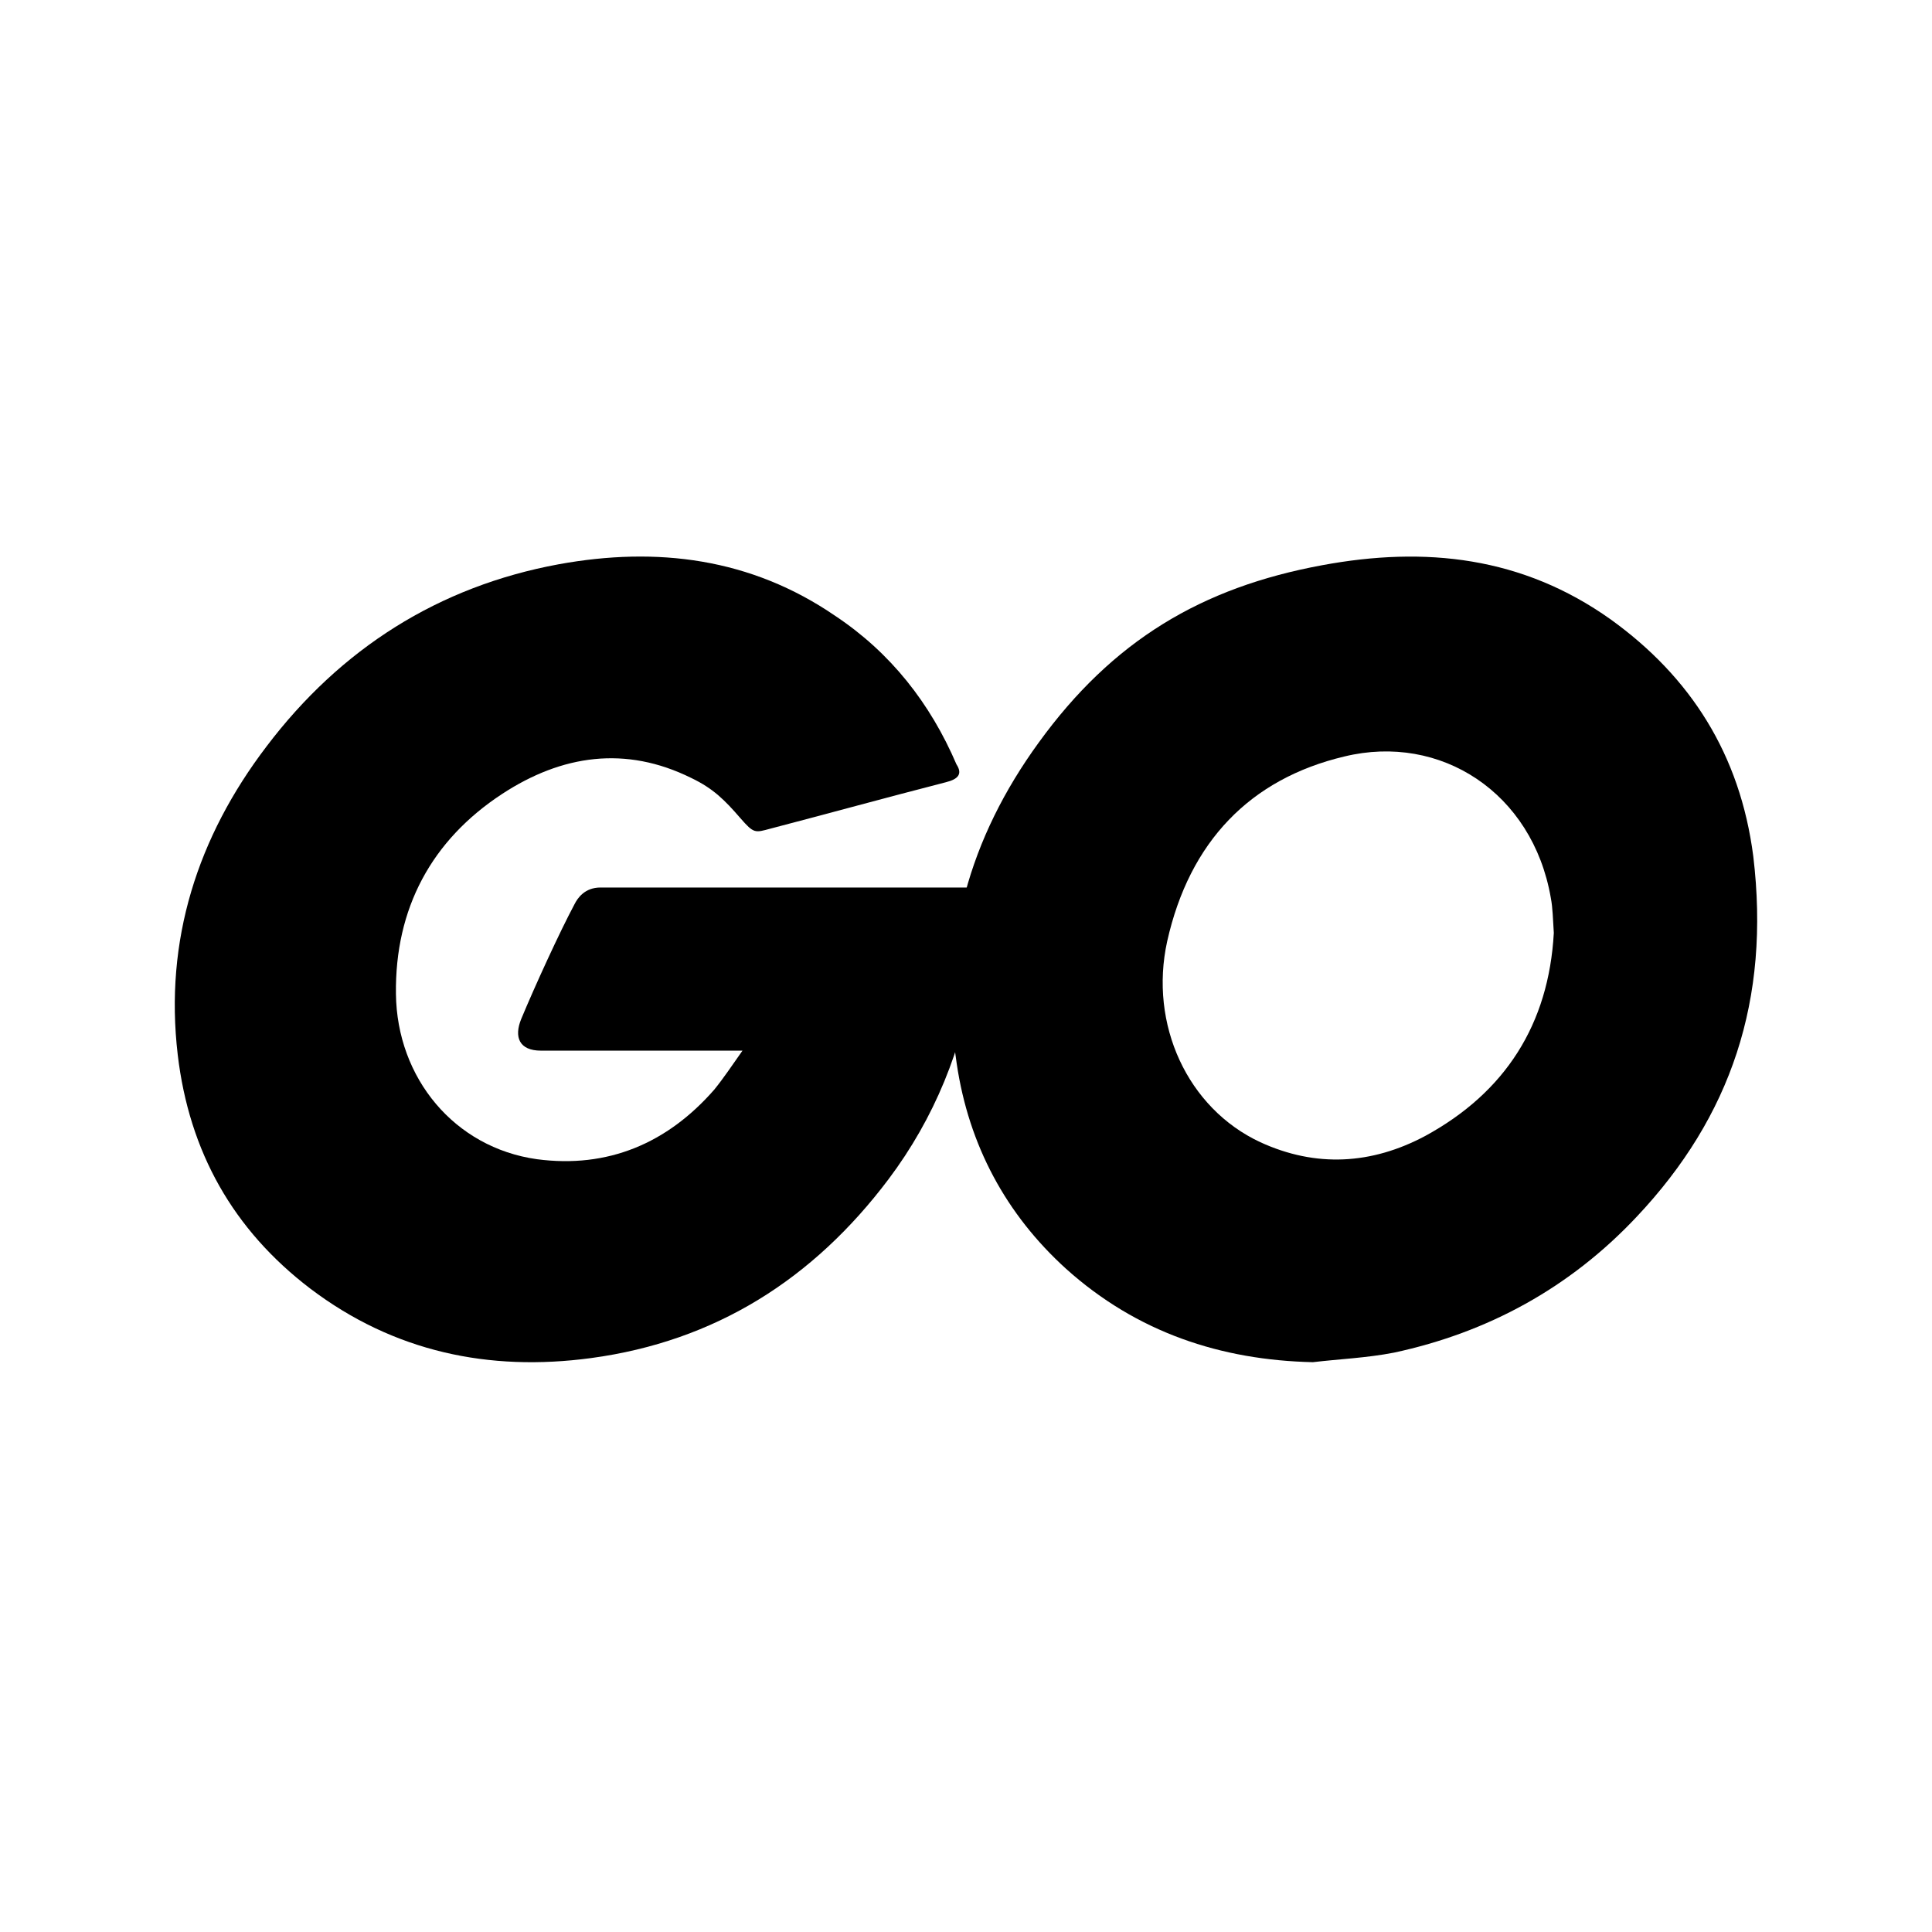
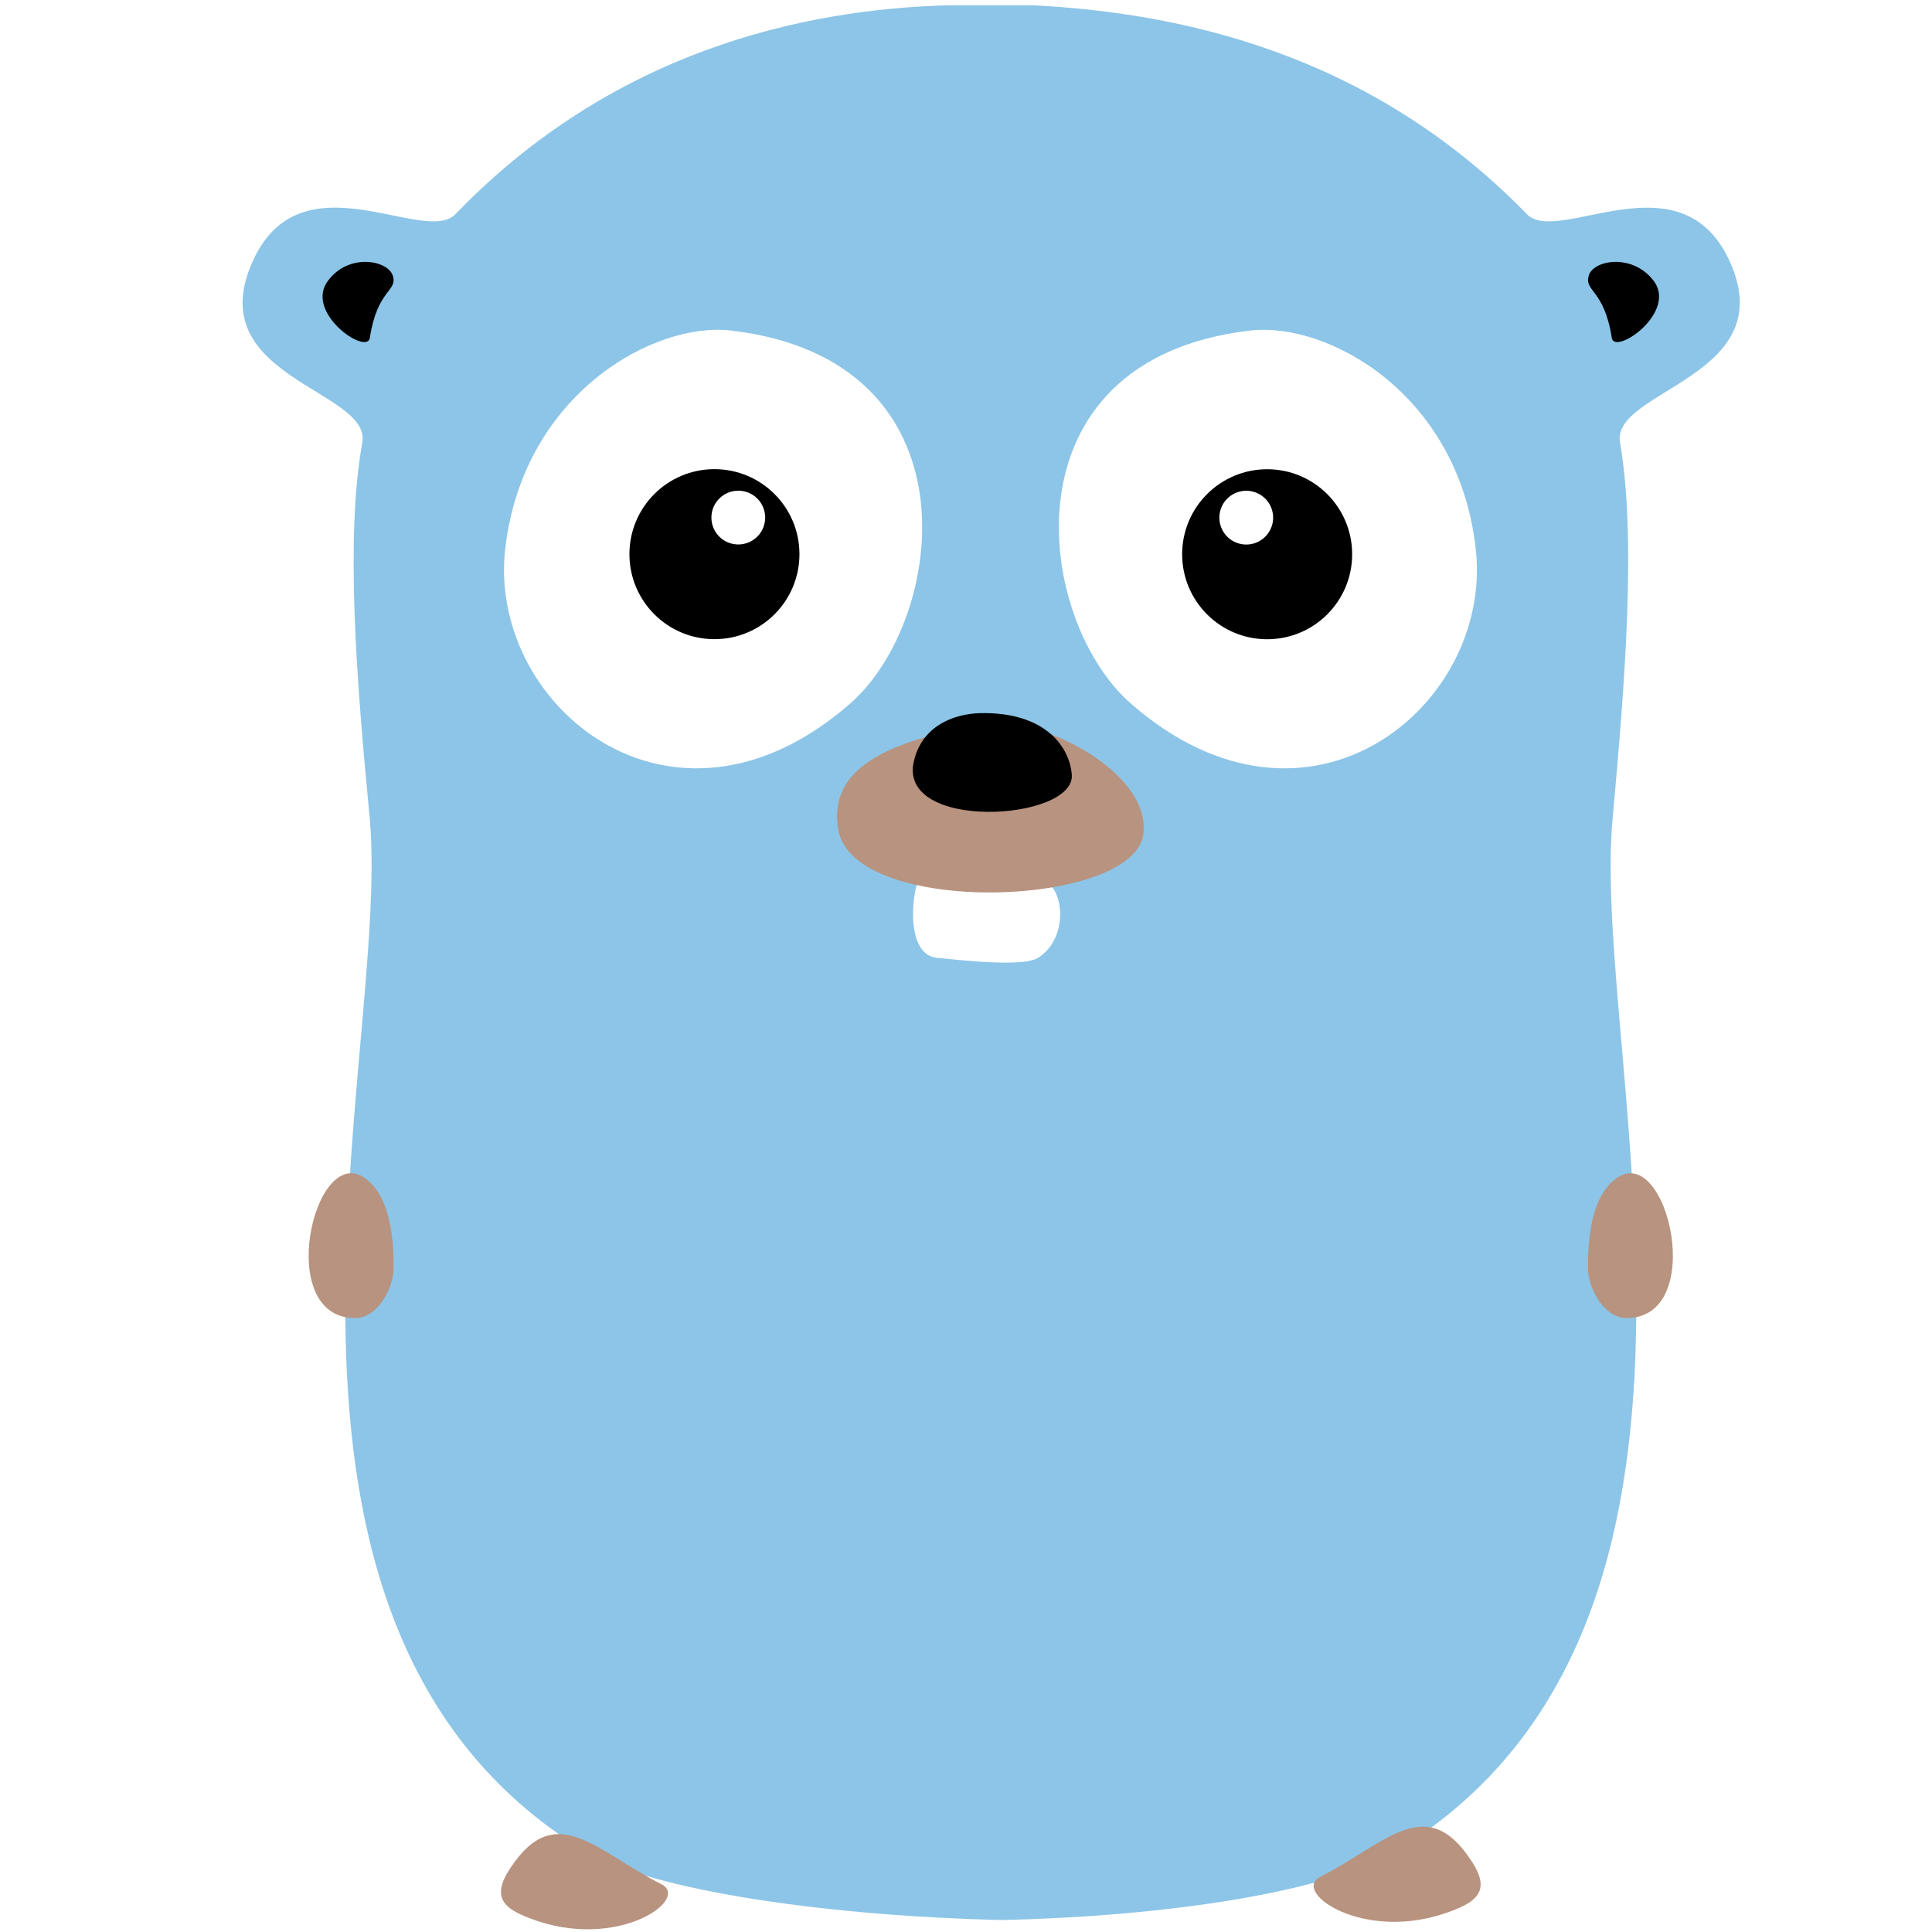
- <svg xmlns="http://www.w3.org/2000/svg" width="16" height="16" viewBox="0 0 16 16" fill="none">
-   <path d="M7.834 6.478C7.29 6.618 6.918 6.722 6.382 6.862C6.252 6.897 6.244 6.905 6.131 6.775C6.002 6.626 5.907 6.53 5.725 6.443C5.18 6.173 4.653 6.252 4.16 6.574C3.573 6.958 3.27 7.524 3.279 8.231C3.287 8.928 3.763 9.504 4.446 9.6C5.033 9.678 5.526 9.469 5.915 9.024C5.993 8.928 6.062 8.824 6.149 8.701C5.837 8.701 5.448 8.701 4.48 8.701C4.299 8.701 4.256 8.588 4.316 8.44C4.428 8.17 4.636 7.716 4.757 7.49C4.783 7.437 4.843 7.35 4.973 7.35H8.119C8.102 7.585 8.102 7.821 8.068 8.056C7.972 8.684 7.739 9.259 7.359 9.765C6.736 10.593 5.924 11.108 4.895 11.247C4.048 11.361 3.261 11.195 2.57 10.672C1.93 10.184 1.567 9.538 1.472 8.736C1.36 7.786 1.636 6.932 2.207 6.182C2.821 5.371 3.633 4.856 4.627 4.673C5.44 4.525 6.218 4.621 6.918 5.101C7.376 5.406 7.704 5.824 7.921 6.33C7.972 6.408 7.938 6.452 7.834 6.478Z" fill="black" />
-   <path d="M10.873 11.281C10.111 11.264 9.415 11.035 8.828 10.507C8.333 10.058 8.023 9.486 7.923 8.808C7.772 7.814 8.032 6.934 8.602 6.15C9.214 5.305 9.951 4.865 10.949 4.681C11.804 4.522 12.608 4.61 13.338 5.129C14 5.605 14.411 6.247 14.52 7.092C14.662 8.28 14.335 9.248 13.556 10.075C13.002 10.665 12.323 11.035 11.544 11.202C11.318 11.246 11.091 11.255 10.873 11.281ZM12.868 7.726C12.86 7.611 12.86 7.523 12.843 7.435C12.692 6.564 11.93 6.071 11.133 6.265C10.354 6.45 9.851 6.969 9.666 7.796C9.515 8.483 9.834 9.178 10.437 9.459C10.898 9.671 11.36 9.644 11.804 9.407C12.466 9.046 12.826 8.483 12.868 7.726Z" fill="black" />
+ <svg xmlns="http://www.w3.org/2000/svg" viewBox="0 0 24 24">
+   <g fill="none">
+     <path fill="#8CC5E7" d="M21.468 3.206c.713 1.474-1.455 1.631-1.344 2.289.204 1.186.065 2.947-.092 4.68-.27 2.937 1.927 9.97-2.65 12.796-.862.538-2.91.834-4.93.88h-.019c-2.02-.046-4.346-.342-5.208-.88-4.568-2.826-2.372-9.859-2.631-12.796-.167-1.733-.306-3.494-.093-4.68.111-.658-2.057-.806-1.343-2.289.611-1.27 2.122-.148 2.501-.547C7.596.65 9.95.111 11.803.065h1.02c1.843.093 4.197.593 6.143 2.594.38.399 1.881-.722 2.502.547Zm-10.036 7.7c-.083.038-.222.946.204.992.288.028 1.075.12 1.26 0 .362-.232.325-.788.121-.927-.343-.222-1.492-.11-1.585-.064ZM9.08 4.106c-.955-.111-2.558.778-2.799 2.669-.26 1.964 2.057 3.91 4.281 1.964 1.196-1.047 1.613-4.272-1.482-4.633Zm6.45 0c-3.096.361-2.679 3.586-1.483 4.633 2.223 1.946 4.54 0 4.28-1.964-.231-1.89-1.834-2.78-2.798-2.669Z" />
+     <path fill="#B8937F" d="M12.313 8.988c.584-.083 1.983.584 1.89 1.372-.111.917-3.605 1.038-3.79-.056-.111-.667.417-1.093 1.9-1.316Zm7.885 7.386c-.287-.01-.472-.39-.472-.621 0-.417.055-.908.361-1.121.63-.436 1.13 1.751.111 1.742Zm-15.78 0c-1.02.009-.52-2.178.111-1.742.306.213.361.704.361 1.12 0 .233-.185.612-.472.622Zm13.844 6.718c.185.269.194.454-.102.593-1.13.519-2.14-.176-1.76-.37.805-.408 1.306-1.048 1.862-.223Zm-11.908.093c.556-.825 1.057-.186 1.863.222.38.195-.63.89-1.76.37-.297-.138-.288-.324-.103-.592Z" />
+     <path fill="#000" d="M19.735 3.429c.046-.195.528-.288.797.046.324.398-.473.945-.51.723-.092-.603-.342-.575-.287-.77Zm-14.854 0c.056.194-.195.166-.287.769-.037.222-.834-.325-.51-.723.26-.334.741-.241.797-.046Zm10.86 4.512a1.056 1.056 0 1 1 0-2.112 1.056 1.056 0 0 1 0 2.112Zm-.278-1.177a.334.334 0 1 0 0-.667.334.334 0 0 0 0 .667Zm-4.105 2.67c.111-.427.5-.566.816-.575.806-.019 1.112.417 1.14.76.055.583-2.206.722-1.956-.186ZM8.875 7.94a1.056 1.056 0 1 1 0-2.112 1.056 1.056 0 0 1 0 2.112Zm.278-1.177a.334.334 0 1 0 0-.667.334.334 0 0 0 0 .667Z" />
+   </g>
</svg>
